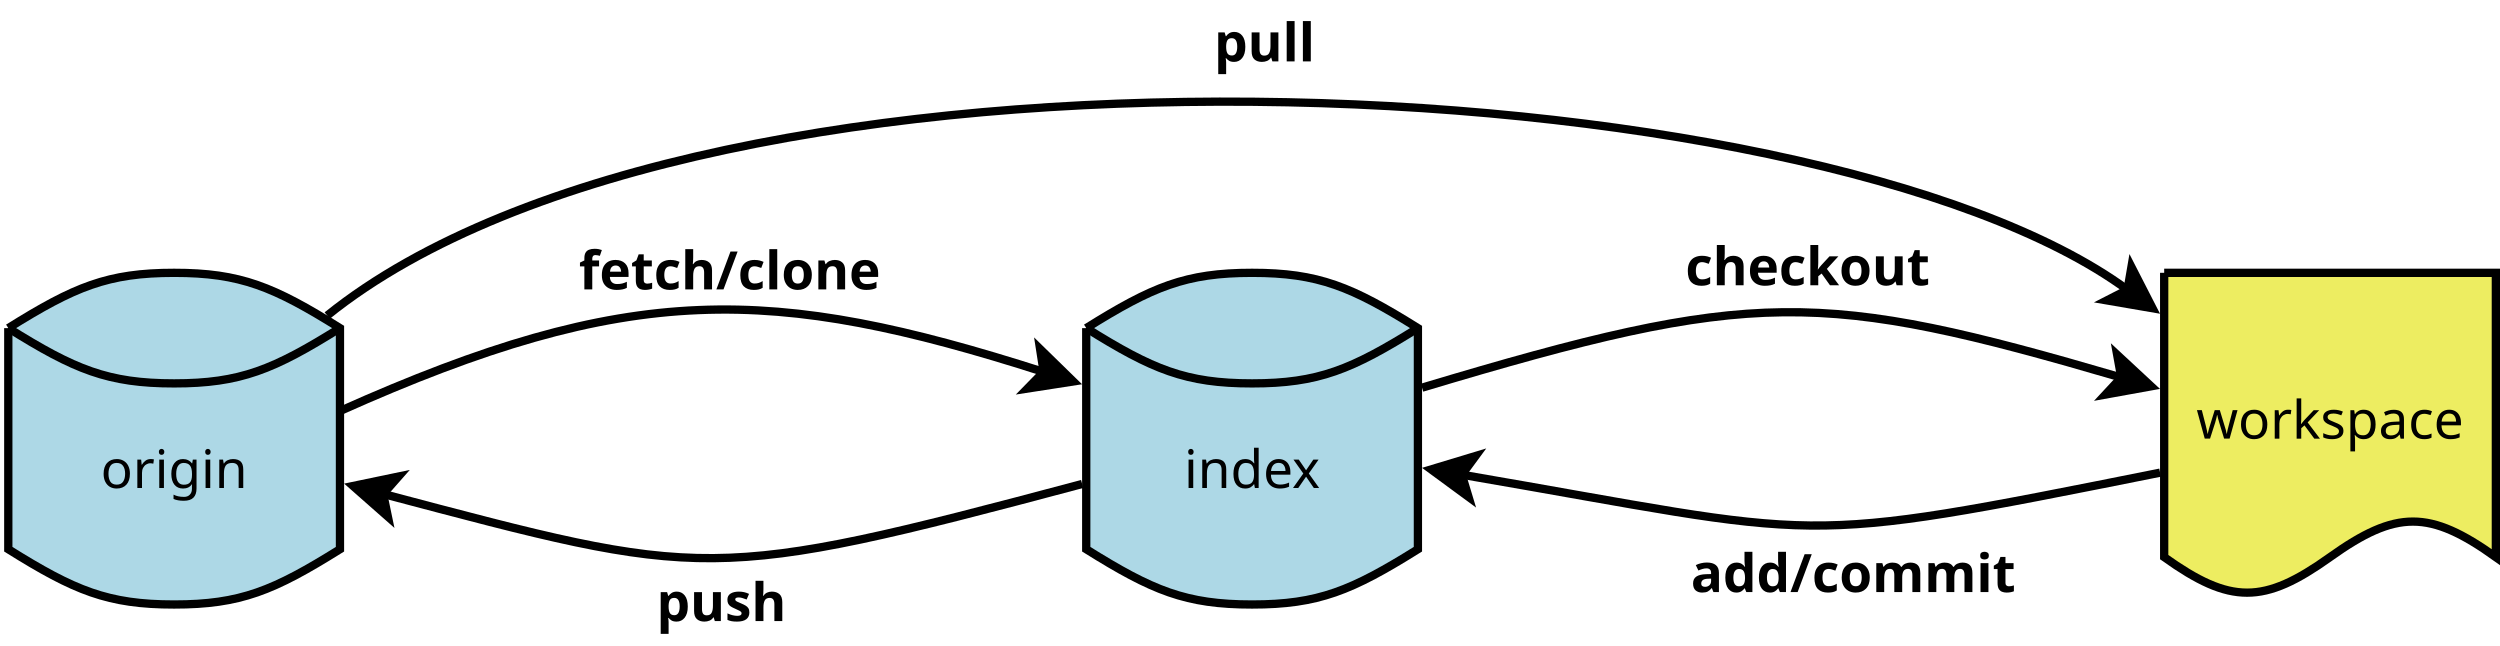
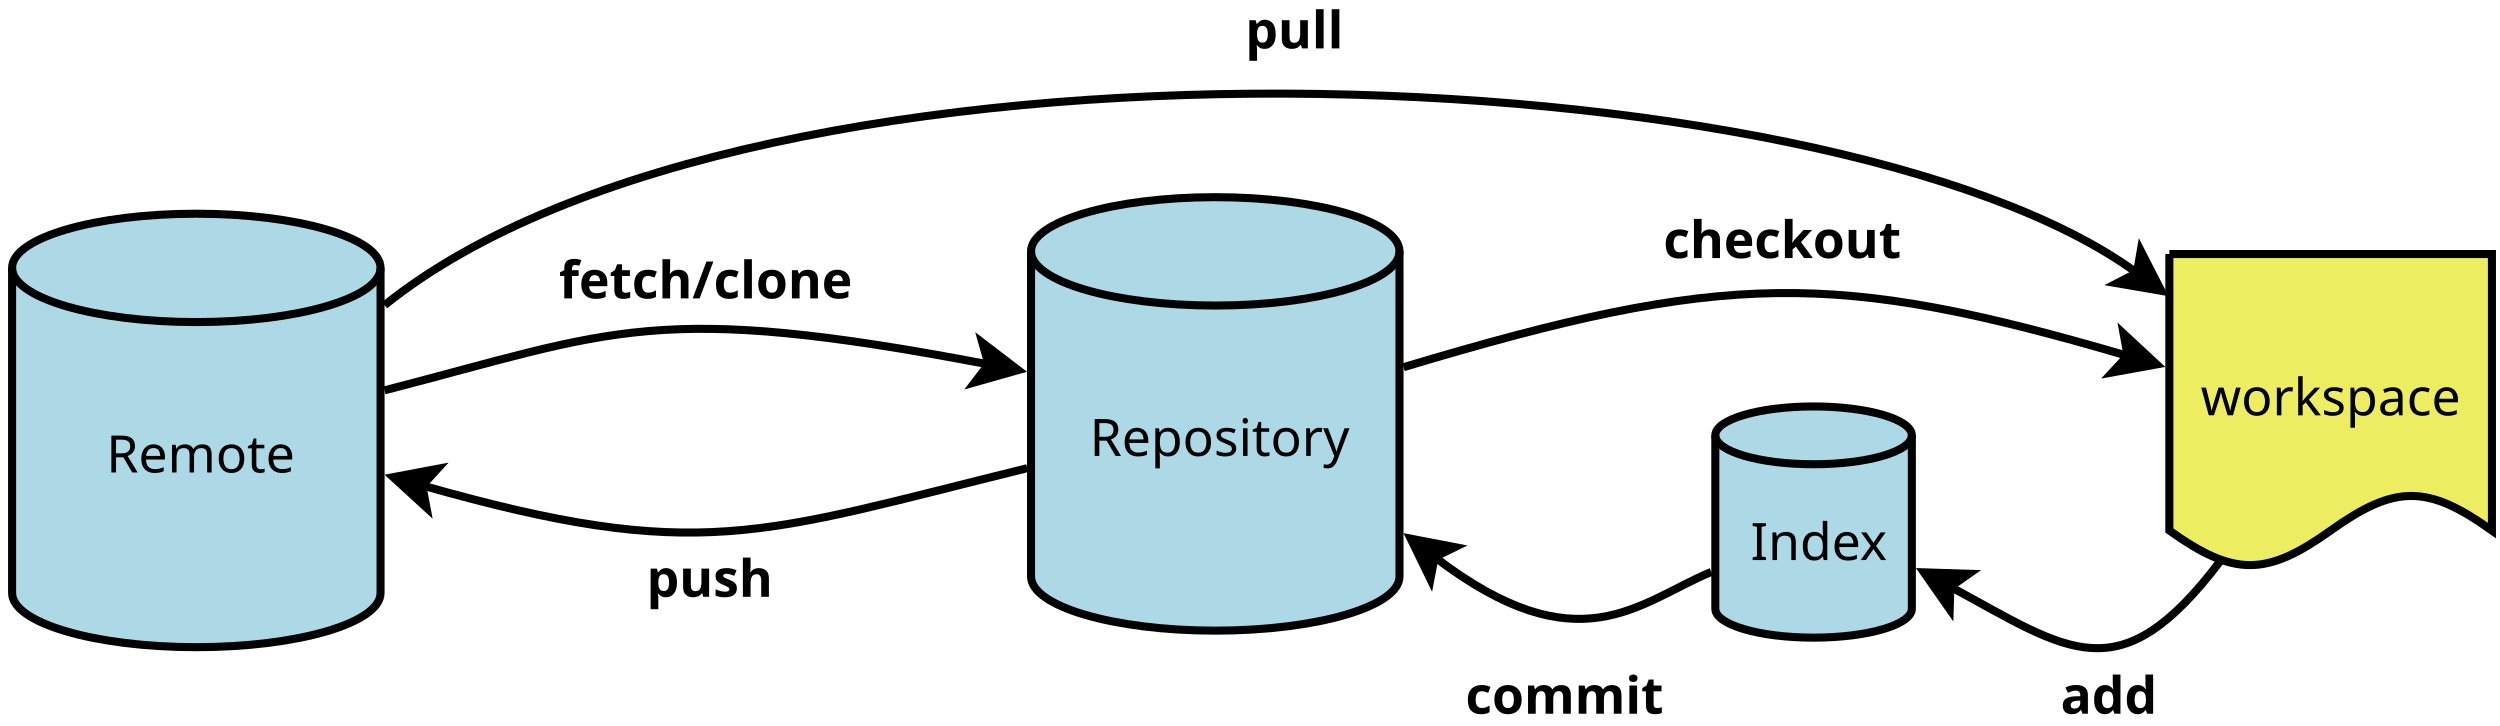
- <svg xmlns="http://www.w3.org/2000/svg" width="31cm" height="8cm" viewBox="158 97 603 150">
-   <g>
-     <path style="fill: #add8e6" d="M 160 173.333 C 176,163.333 184,160 200,160 C 216,160 224,163.333 240,173.333 L 240,226.667 C 224,236.667 216,240 200,240 C 184,240 176,236.667 160,226.667 L 160,173.333z" />
-     <path style="fill: none; fill-opacity:0; stroke-width: 2; stroke: #000000" d="M 160 173.333 C 176,163.333 184,160 200,160 C 216,160 224,163.333 240,173.333 L 240,226.667 C 224,236.667 216,240 200,240 C 184,240 176,236.667 160,226.667 L 160,173.333" />
-     <path style="fill: none; fill-opacity:0; stroke-width: 2; stroke: #000000" d="M 160 173.333 C 176,183.333 184,186.667 200,186.667 C 216,186.667 224,183.333 240,173.333" />
-     <text style="fill: #000000;text-anchor:middle;font-size:12.8;font-family:sanserif;font-style:normal;font-weight:normal" x="200" y="210.667">
-       <tspan x="200" y="210.667" />
-     </text>
-   </g>
-   <g>
-     <path style="fill: #add8e6" d="M 420 173.333 C 436,163.333 444,160 460,160 C 476,160 484,163.333 500,173.333 L 500,226.667 C 484,236.667 476,240 460,240 C 444,240 436,236.667 420,226.667 L 420,173.333z" />
-     <path style="fill: none; fill-opacity:0; stroke-width: 2; stroke: #000000" d="M 420 173.333 C 436,163.333 444,160 460,160 C 476,160 484,163.333 500,173.333 L 500,226.667 C 484,236.667 476,240 460,240 C 444,240 436,236.667 420,226.667 L 420,173.333" />
-     <path style="fill: none; fill-opacity:0; stroke-width: 2; stroke: #000000" d="M 420 173.333 C 436,183.333 444,186.667 460,186.667 C 476,186.667 484,183.333 500,173.333" />
-     <text style="fill: #000000;text-anchor:middle;font-size:12.8;font-family:sanserif;font-style:normal;font-weight:normal" x="460" y="210.667">
-       <tspan x="460" y="210.667" />
-     </text>
-   </g>
+ <svg xmlns="http://www.w3.org/2000/svg" width="31cm" height="9cm" viewBox="143 97 618 180">
  <g>
    <path style="fill: #eded61" d="M 680 160 L 760,160 L 760,228.571 C 744,217.143 736,217.143 720,228.571 C 704,240 696,240 680,228.571 L 680,160z" />
    <path style="fill: none; fill-opacity:0; stroke-width: 2; stroke: #000000" d="M 680 160 L 760,160 L 760,228.571 C 744,217.143 736,217.143 720,228.571 C 704,240 696,240 680,228.571 L 680,160" />
-     <text style="fill: #000000;text-anchor:middle;font-size:12.8;font-family:sanserif;font-style:normal;font-weight:normal" x="720" y="192.571">
+     <text font-size="12.8" style="fill: #000000;text-anchor:middle;font-family:sans-serif;font-style:normal;font-weight:normal" x="720" y="192.571">
      <tspan x="720" y="192.571" />
    </text>
  </g>
-   <text style="fill: #000000;text-anchor:middle;font-size:12.8;font-family:sanserif;font-style:normal;font-weight:normal" x="200" y="211.9">
-     <tspan x="200" y="211.9">origin</tspan>
-   </text>
-   <text style="fill: #000000;text-anchor:middle;font-size:12.8;font-family:sanserif;font-style:normal;font-weight:normal" x="460" y="211.9">
-     <tspan x="460" y="211.9">index</tspan>
-   </text>
-   <text style="fill: #000000;text-anchor:middle;font-size:12.8;font-family:sanserif;font-style:normal;font-weight:normal" x="720" y="200">
+   <text font-size="12.8" style="fill: #000000;text-anchor:middle;font-family:sans-serif;font-style:normal;font-weight:normal" x="720" y="200">
    <tspan x="720" y="200">workspace</tspan>
  </text>
  <g>
-     <path style="fill: none; fill-opacity:0; stroke-width: 2; stroke: #000000" d="M 240 193.333 C 310,162 343.999,162.88 409.726,183.912" />
-     <polygon style="fill: #000000" points="416.869,186.198 405.821,187.913 409.726,183.912 408.869,178.388 " />
-     <polygon style="fill: none; fill-opacity:0; stroke-width: 2; stroke: #000000" points="416.869,186.198 405.821,187.913 409.726,183.912 408.869,178.388 " />
+     <path style="fill: none; fill-opacity:0; stroke-width: 2; stroke: #000000" d="M 237.364 193.801 C 294.614,179.051 304.256,171.549 387.143,187.373" />
+     <polygon style="fill: #000000" points="394.51,188.779 383.749,191.815 387.143,187.373 385.625,181.993 " />
+     <polygon style="fill: none; fill-opacity:0; stroke-width: 2; stroke: #000000" points="394.51,188.779 383.749,191.815 387.143,187.373 385.625,181.993 " />
  </g>
  <g>
-     <path style="fill: none; fill-opacity:0; stroke-width: 2; stroke: #000000" d="M 500.994 187.702 C 580.994,163.702 596.993,163.998 669.649,185.263" />
-     <polygon style="fill: #000000" points="676.847,187.37 665.845,189.359 669.649,185.263 668.654,179.762 " />
-     <polygon style="fill: none; fill-opacity:0; stroke-width: 2; stroke: #000000" points="676.847,187.37 665.845,189.359 669.649,185.263 668.654,179.762 " />
+     <path style="fill: none; fill-opacity:0; stroke-width: 2; stroke: #000000" d="M 490.079 188.061 C 570.079,164.061 596.997,163.999 669.653,185.264" />
+     <polygon style="fill: #000000" points="676.851,187.371 665.849,189.361 669.653,185.264 668.658,179.763 " />
+     <polygon style="fill: none; fill-opacity:0; stroke-width: 2; stroke: #000000" points="676.851,187.371 665.849,189.361 669.653,185.264 668.658,179.763 " />
  </g>
  <g>
-     <path style="fill: none; fill-opacity:0; stroke-width: 2; stroke: #000000" d="M 679.012 208.198 C 589.012,226.198 599.993,224.039 510.589,208.687" />
-     <polygon style="fill: #000000" points="503.197,207.418 513.899,204.182 510.589,208.687 512.206,214.038 " />
-     <polygon style="fill: none; fill-opacity:0; stroke-width: 2; stroke: #000000" points="503.197,207.418 513.899,204.182 510.589,208.687 512.206,214.038 " />
+     <path style="fill: none; fill-opacity:0; stroke-width: 2; stroke: #000000" d="M 692.54 236.247 C 667.54,269.247 655.073,258.407 625.703,242.509" />
+     <polygon style="fill: #000000" points="619.107,238.939 630.282,239.302 625.703,242.509 625.522,248.096 " />
+     <polygon style="fill: none; fill-opacity:0; stroke-width: 2; stroke: #000000" points="619.107,238.939 630.282,239.302 625.703,242.509 625.522,248.096 " />
  </g>
  <g>
-     <path style="fill: none; fill-opacity:0; stroke-width: 2; stroke: #000000" d="M 419.014 210.93 C 329.014,234.93 328.002,233.84 250.414,213.328" />
-     <polygon style="fill: #000000" points="243.163,211.411 254.109,209.133 250.414,213.328 251.553,218.801 " />
-     <polygon style="fill: none; fill-opacity:0; stroke-width: 2; stroke: #000000" points="243.163,211.411 254.109,209.133 250.414,213.328 251.553,218.801 " />
+     <path style="fill: none; fill-opacity:0; stroke-width: 2; stroke: #000000" d="M 396.747 213.11 C 330.297,229.46 315.607,236.978 246.722,217.391" />
+     <polygon style="fill: #000000" points="239.508,215.339 250.494,213.265 246.722,217.391 247.759,222.884 " />
+     <polygon style="fill: none; fill-opacity:0; stroke-width: 2; stroke: #000000" points="239.508,215.339 250.494,213.265 246.722,217.391 247.759,222.884 " />
  </g>
  <g>
-     <path style="fill: none; fill-opacity:0; stroke-width: 2; stroke: #000000" d="M 236.923 170.301 C 328.923,96.301 595.998,108.866 671.153,164.1" />
-     <polygon style="fill: #000000" points="677.196,168.542 666.177,166.649 671.153,164.1 672.099,158.591 " />
-     <polygon style="fill: none; fill-opacity:0; stroke-width: 2; stroke: #000000" points="677.196,168.542 666.177,166.649 671.153,164.1 672.099,158.591 " />
+     <path style="fill: none; fill-opacity:0; stroke-width: 2; stroke: #000000" d="M 237.381 172.678 C 329.381,98.678 596.802,109.457 671.957,164.691" />
+     <polygon style="fill: #000000" points="678,169.133 666.981,167.24 671.957,164.691 672.903,159.182 " />
+     <polygon style="fill: none; fill-opacity:0; stroke-width: 2; stroke: #000000" points="678,169.133 666.981,167.24 671.957,164.691 672.903,159.182 " />
  </g>
-   <text style="fill: #000000;text-anchor:middle;font-size:12.8;font-family:sanserif;font-style:normal;font-weight:700" x="463" y="109">
+   <text font-size="12.8" style="fill: #000000;text-anchor:middle;font-family:sans-serif;font-style:normal;font-weight:700" x="463" y="109">
    <tspan x="463" y="109">pull</tspan>
  </text>
-   <text style="fill: #000000;text-anchor:middle;font-size:12.8;font-family:sanserif;font-style:normal;font-weight:700" x="334" y="164">
-     <tspan x="334" y="164">fetch/clone</tspan>
+   <text font-size="12.8" style="fill: #000000;text-anchor:middle;font-family:sans-serif;font-style:normal;font-weight:700" x="317" y="171">
+     <tspan x="317" y="171">fetch/clone</tspan>
  </text>
-   <text style="fill: #000000;text-anchor:middle;font-size:12.8;font-family:sanserif;font-style:normal;font-weight:700" x="332" y="244">
-     <tspan x="332" y="244">push</tspan>
+   <text font-size="12.8" style="fill: #000000;text-anchor:middle;font-family:sans-serif;font-style:normal;font-weight:700" x="318" y="245">
+     <tspan x="318" y="245">push</tspan>
  </text>
-   <text style="fill: #000000;text-anchor:middle;font-size:12.8;font-family:sanserif;font-style:normal;font-weight:700" x="594" y="163">
-     <tspan x="594" y="163">checkout</tspan>
+   <text font-size="12.8" style="fill: #000000;text-anchor:middle;font-family:sans-serif;font-style:normal;font-weight:700" x="584" y="161">
+     <tspan x="584" y="161">checkout</tspan>
  </text>
-   <text style="fill: #000000;text-anchor:middle;font-size:12.8;font-family:sanserif;font-style:normal;font-weight:700" x="605" y="237">
-     <tspan x="605" y="237">add/commit</tspan>
+   <text font-size="12.8" style="fill: #000000;text-anchor:middle;font-family:sans-serif;font-style:normal;font-weight:700" x="665" y="274">
+     <tspan x="665" y="274">add</tspan>
  </text>
+   <g>
+     <rect style="fill: #add8e6" x="145" y="163.437" width="91.375" height="80.625" />
+     <ellipse style="fill: #add8e6" cx="190.687" cy="244.062" rx="45.688" ry="13.438" />
+     <ellipse style="fill: #add8e6" cx="190.687" cy="163.437" rx="45.688" ry="13.438" />
+     <ellipse style="fill: none; fill-opacity:0; stroke-width: 2; stroke: #000000" cx="190.687" cy="163.437" rx="45.688" ry="13.438" />
+     <path style="fill: none; fill-opacity:0; stroke-width: 2; stroke: #000000" d="M 236.375 163.437 L 236.375,244.062 C 236.375,251.484 215.92,257.5 190.687,257.5 C 165.455,257.5 145,251.484 145,244.062 L 145,163.437" />
+     <text font-size="12.8" style="fill: #000000;text-anchor:middle;font-family:sans-serif;font-style:normal;font-weight:normal" x="190.687" y="269.5">
+       <tspan x="190.687" y="269.5" />
+     </text>
+   </g>
+   <text font-size="12.8" style="fill: #000000;text-anchor:middle;font-family:sans-serif;font-style:normal;font-weight:normal" x="191.75" y="214.175">
+     <tspan x="191.75" y="214.175">Remote</tspan>
+   </text>
+   <g>
+     <rect style="fill: #add8e6" x="397.7" y="159.338" width="91.375" height="80.625" />
+     <ellipse style="fill: #add8e6" cx="443.388" cy="239.963" rx="45.688" ry="13.438" />
+     <ellipse style="fill: #add8e6" cx="443.388" cy="159.338" rx="45.688" ry="13.438" />
+     <ellipse style="fill: none; fill-opacity:0; stroke-width: 2; stroke: #000000" cx="443.388" cy="159.338" rx="45.688" ry="13.438" />
+     <path style="fill: none; fill-opacity:0; stroke-width: 2; stroke: #000000" d="M 489.075 159.338 L 489.075,239.963 C 489.075,247.384 468.62,253.4 443.388,253.4 C 418.155,253.4 397.7,247.384 397.7,239.963 L 397.7,159.338" />
+     <text font-size="12.8" style="fill: #000000;text-anchor:middle;font-family:sans-serif;font-style:normal;font-weight:normal" x="443.388" y="265.4">
+       <tspan x="443.388" y="265.4" />
+     </text>
+   </g>
+   <text font-size="12.8" style="fill: #000000;text-anchor:middle;font-family:sans-serif;font-style:normal;font-weight:normal" x="444.45" y="210.075">
+     <tspan x="444.45" y="210.075">Repository</tspan>
+   </text>
+   <g>
+     <rect style="fill: #add8e6" x="567.4" y="204.967" width="48.735" height="43.002" />
+     <ellipse style="fill: #add8e6" cx="591.768" cy="247.968" rx="24.367" ry="7.167" />
+     <ellipse style="fill: #add8e6" cx="591.768" cy="204.967" rx="24.367" ry="7.167" />
+     <ellipse style="fill: none; fill-opacity:0; stroke-width: 2; stroke: #000000" cx="591.768" cy="204.967" rx="24.367" ry="7.167" />
+     <path style="fill: none; fill-opacity:0; stroke-width: 2; stroke: #000000" d="M 616.135 204.967 L 616.135,247.968 C 616.135,251.927 605.225,255.135 591.768,255.135 C 578.31,255.135 567.4,251.927 567.4,247.968 L 567.4,204.967" />
+     <text font-size="12.8" style="fill: #000000;text-anchor:middle;font-family:sans-serif;font-style:normal;font-weight:normal" x="591.768" y="267.135">
+       <tspan x="591.768" y="267.135" />
+     </text>
+   </g>
+   <text font-size="12.8" style="fill: #000000;text-anchor:middle;font-family:sans-serif;font-style:normal;font-weight:normal" x="593.068" y="235.893">
+     <tspan x="593.068" y="235.893">Index</tspan>
+   </text>
+   <text font-size="12.8" style="fill: #000000;text-anchor:middle;font-family:sans-serif;font-style:normal;font-weight:700" x="530" y="274">
+     <tspan x="530" y="274">commit</tspan>
+   </text>
+   <g>
+     <path style="fill: none; fill-opacity:0; stroke-width: 2; stroke: #000000" d="M 566.395 238.838 C 548.328,246.37 533.616,262.572 497.796,235.141" />
+     <polygon style="fill: #000000" points="491.842,230.581 502.821,232.692 497.796,235.141 496.741,240.631 " />
+     <polygon style="fill: none; fill-opacity:0; stroke-width: 2; stroke: #000000" points="491.842,230.581 502.821,232.692 497.796,235.141 496.741,240.631 " />
+   </g>
</svg>
